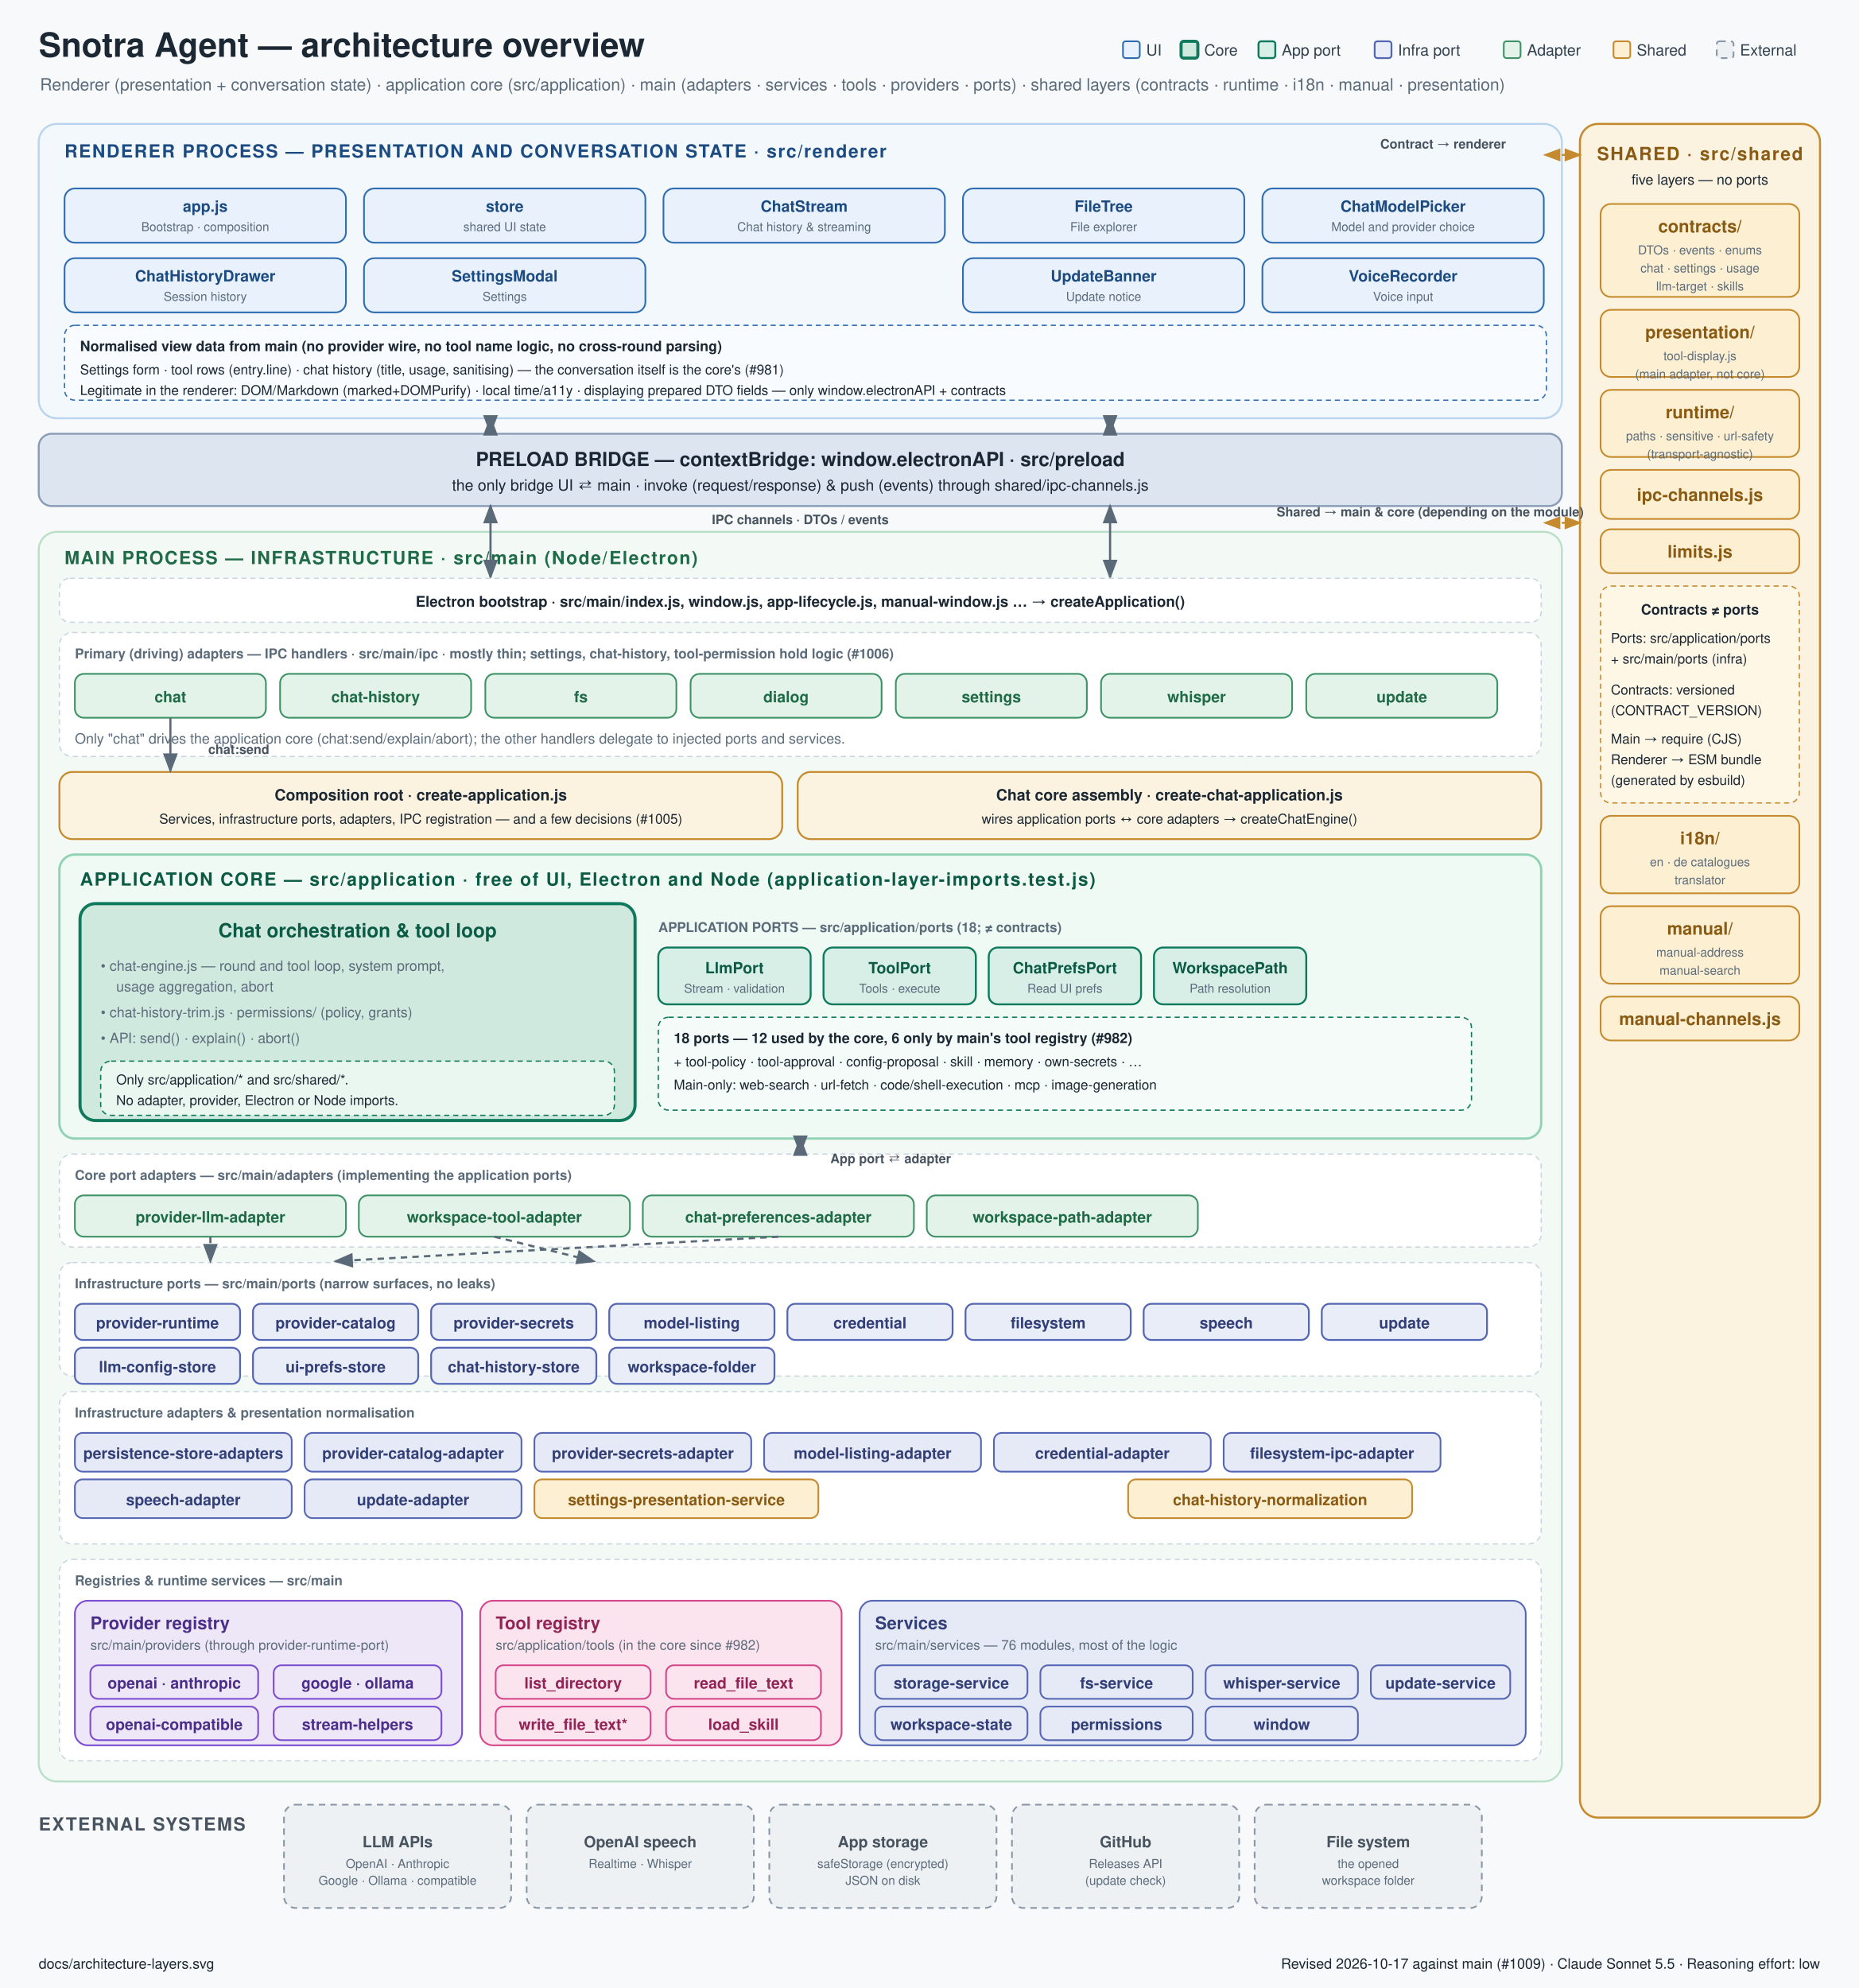
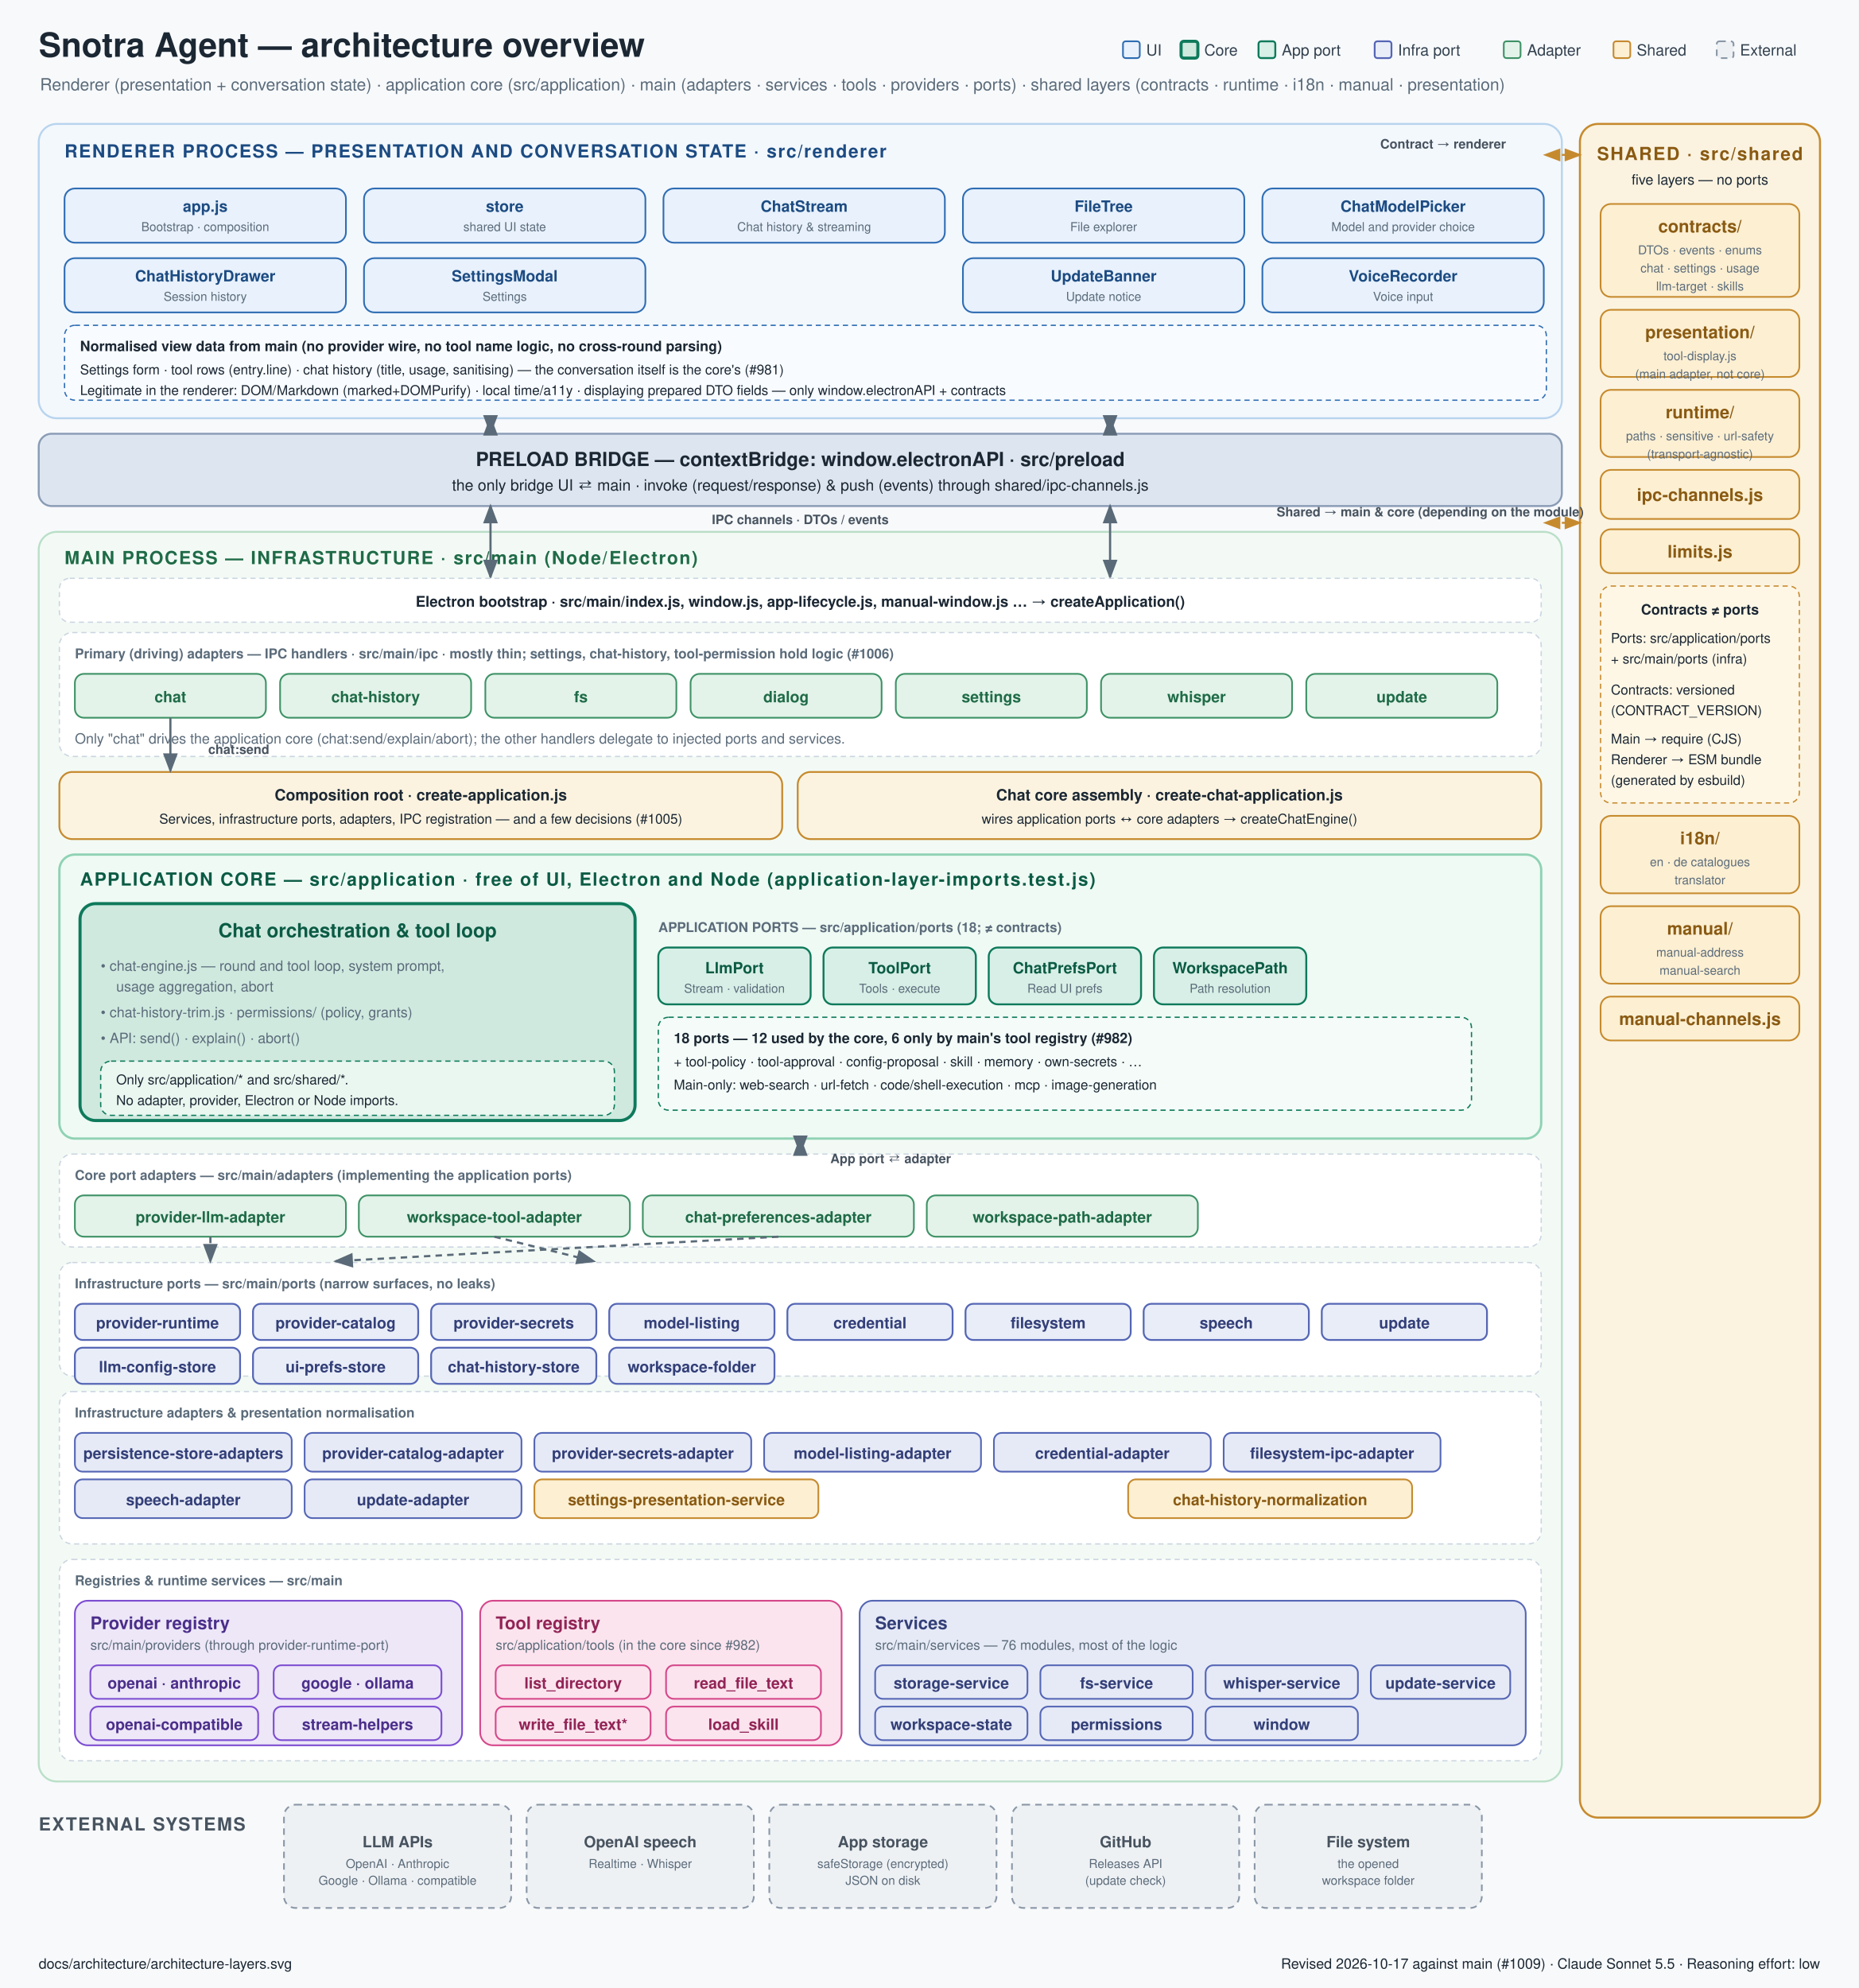
<svg xmlns="http://www.w3.org/2000/svg" viewBox="0 0 1440 1540" width="1440" height="1540" role="img" aria-labelledby="title desc" font-family="'Segoe UI', Helvetica, Arial, sans-serif">
  <defs>
    <marker id="ah" viewBox="0 0 8 6" markerWidth="9" markerHeight="7" refX="7" refY="3" orient="auto-start-reverse">
      <path d="M0,0 L8,3 L0,6 Z" fill="#5a6a78" />
    </marker>
    <marker id="ahc" viewBox="0 0 8 6" markerWidth="9" markerHeight="7" refX="7" refY="3" orient="auto-start-reverse">
      <path d="M0,0 L8,3 L0,6 Z" fill="#c68a2e" />
    </marker>
    <style>
      text{fill:#1b2733}
      .t-title{font-size:26px;font-weight:700}
      .t-sub{font-size:13px;fill:#5b6b7a}
      .zlabel{font-size:14px;font-weight:700;letter-spacing:1px}
      .btitle{font-size:13.5px;font-weight:700}
      .bsub{font-size:10.5px;fill:#5b6b7a}
      .chip{font-size:12px;font-weight:600;text-anchor:middle}
      .chipsub{font-size:9.5px;fill:#5b6b7a;text-anchor:middle}
      .note{font-size:11px;fill:#5b6b7a}
      .arrlbl{font-size:10px;fill:#47535f;font-weight:600;text-anchor:middle}
      .legend{font-size:12px;fill:#33414f}
      .tt-ui{fill:#1c4b82}.tt-hand{fill:#1f6b47}.tt-prov{fill:#4b2e8a}
      .tt-tool{fill:#922456}.tt-svc{fill:#333f78}.tt-ext{fill:#47535f}
      .tt-core{fill:#0b5b44}.tt-contract{fill:#8a5a12}
      rect.ui{fill:#e8f1fc;stroke:#2f6db3;stroke-width:1.3}
      rect.hand{fill:#e3f3e9;stroke:#3e9266;stroke-width:1.3}
      rect.prov{fill:#ede7f8;stroke:#7c4dd1;stroke-width:1.3}
      rect.tool{fill:#fbe4ee;stroke:#d5478a;stroke-width:1.3}
      rect.svc{fill:#e6eaf6;stroke:#5566b5;stroke-width:1.3}
      rect.ext{fill:#eef1f4;stroke:#8a97a6;stroke-width:1.3;stroke-dasharray:5 4}
      rect.core{fill:#cfe9df;stroke:#0e7a5b;stroke-width:2.4}
      rect.port{fill:#d7efe6;stroke:#0e7a5b;stroke-width:1.5}
      rect.iport{fill:#e8edf8;stroke:#5566b5;stroke-width:1.4}
      rect.contract{fill:#fcefd2;stroke:#c68a2e;stroke-width:1.3}
      rect.zone-ui{fill:#f3f8fd;stroke:#b8d4ee;stroke-width:1.5}
      rect.zone-core{fill:#effaf4;stroke:#8fd2b4;stroke-width:1.8}
      rect.zone-main{fill:#f3faf5;stroke:#badfc8;stroke-width:1.5}
      rect.subbox{fill:#ffffff;stroke:#cbd5e0;stroke-width:1;stroke-dasharray:4 3}
      rect.preload{fill:#dde5f0;stroke:#8a9bb5;stroke-width:1.5}
      rect.comp{fill:#fbf3e0;stroke:#c68a2e;stroke-width:1.4}
      rect.spine{fill:#fbf3e0;stroke:#c68a2e;stroke-width:1.6}
      .flow{stroke:#5a6a78;stroke-width:1.7;fill:none}
      .cflow{stroke:#c68a2e;stroke-width:1.5;fill:none;stroke-dasharray:5 4}
    </style>
  </defs>
  <rect x="0" y="0" width="1440" height="1540" fill="#f7f9fb" />
  <text class="t-title" x="30" y="44">Snotra Agent — architecture overview</text>
  <text class="t-sub" x="31" y="70">Renderer (presentation + conversation state) · application core (src/application) · main (adapters · services · tools · providers · ports) · shared layers (contracts · runtime · i18n · manual · presentation)</text>
  <g>
    <rect class="ui" x="870" y="32" width="13" height="13" rx="2" />
    <text class="legend" x="888" y="43">UI</text>
    <rect class="core" x="915" y="32" width="13" height="13" rx="2" />
    <text class="legend" x="933" y="43">Core</text>
    <rect class="port" x="975" y="32" width="13" height="13" rx="2" />
    <text class="legend" x="993" y="43">App port</text>
    <rect class="iport" x="1065" y="32" width="13" height="13" rx="2" />
    <text class="legend" x="1083" y="43">Infra port</text>
    <rect class="hand" x="1165" y="32" width="13" height="13" rx="2" />
    <text class="legend" x="1183" y="43">Adapter</text>
    <rect class="contract" x="1250" y="32" width="13" height="13" rx="2" />
    <text class="legend" x="1268" y="43">Shared</text>
    <rect class="ext" x="1330" y="32" width="13" height="13" rx="2" />
    <text class="legend" x="1348" y="43">External</text>
  </g>
  <rect class="zone-ui" x="30" y="96" width="1180" height="228" rx="14" />
  <text class="zlabel tt-ui" x="50" y="122">RENDERER PROCESS — PRESENTATION AND CONVERSATION STATE · src/renderer</text>
  <g>
    <rect class="ui" x="50" y="146" width="218" height="42" rx="8" />
    <text class="chip tt-ui" x="159" y="164">app.js</text>
    <text class="chipsub" x="159" y="179">Bootstrap · composition</text>
    <rect class="ui" x="282" y="146" width="218" height="42" rx="8" />
    <text class="chip tt-ui" x="391" y="164">store</text>
    <text class="chipsub" x="391" y="179">shared UI state</text>
    <rect class="ui" x="514" y="146" width="218" height="42" rx="8" />
    <text class="chip tt-ui" x="623" y="164">ChatStream</text>
    <text class="chipsub" x="623" y="179">Chat history &amp; streaming</text>
    <rect class="ui" x="746" y="146" width="218" height="42" rx="8" />
    <text class="chip tt-ui" x="855" y="164">FileTree</text>
    <text class="chipsub" x="855" y="179">File explorer</text>
    <rect class="ui" x="978" y="146" width="218" height="42" rx="8" />
    <text class="chip tt-ui" x="1087" y="164">ChatModelPicker</text>
    <text class="chipsub" x="1087" y="179">Model and provider choice</text>
  </g>
  <g>
    <rect class="ui" x="50" y="200" width="218" height="42" rx="8" />
    <text class="chip tt-ui" x="159" y="218">ChatHistoryDrawer</text>
    <text class="chipsub" x="159" y="233">Session history</text>
    <rect class="ui" x="282" y="200" width="218" height="42" rx="8" />
    <text class="chip tt-ui" x="391" y="218">SettingsModal</text>
    <text class="chipsub" x="391" y="233">Settings</text>
    <rect class="ui" x="746" y="200" width="218" height="42" rx="8" />
    <text class="chip tt-ui" x="855" y="218">UpdateBanner</text>
    <text class="chipsub" x="855" y="233">Update notice</text>
    <rect class="ui" x="978" y="200" width="218" height="42" rx="8" />
    <text class="chip tt-ui" x="1087" y="218">VoiceRecorder</text>
    <text class="chipsub" x="1087" y="233">Voice input</text>
  </g>
  <rect x="50" y="252" width="1148" height="58" rx="8" fill="#f8fbff" stroke="#2f6db3" stroke-width="1" stroke-dasharray="4 3" />
  <text x="62" y="272" font-size="11" font-weight="700" fill="#1c4b82">Normalised view data from main (no provider wire, no tool name logic, no cross-round parsing)</text>
  <text x="62" y="290" font-size="10.5" fill="#475569">Settings form · tool rows (entry.line) · chat history (title, usage, sanitising) — the conversation itself is the core's (#981)</text>
  <text x="62" y="306" font-size="10.5" fill="#475569">Legitimate in the renderer: DOM/Markdown (marked+DOMPurify) · local time/a11y · displaying prepared DTO fields — only window.electronAPI + contracts</text>
  <rect class="preload" x="30" y="336" width="1180" height="56" rx="10" />
  <text x="620" y="361" text-anchor="middle" font-size="15" font-weight="700" fill="#1e2b3d">PRELOAD BRIDGE — contextBridge: window.electronAPI · src/preload</text>
  <text x="620" y="380" text-anchor="middle" font-size="12" fill="#475569">the only bridge UI ⇄ main · invoke (request/response) &amp; push (events) through shared/ipc-channels.js</text>
  <line class="flow" x1="380" y1="324" x2="380" y2="335" marker-end="url(#ah)" marker-start="url(#ah)" />
  <line class="flow" x1="860" y1="324" x2="860" y2="335" marker-end="url(#ah)" marker-start="url(#ah)" />
  <rect class="zone-main" x="30" y="412" width="1180" height="968" rx="14" />
  <text class="zlabel tt-hand" x="50" y="437">MAIN PROCESS — INFRASTRUCTURE · src/main (Node/Electron)</text>
  <line class="flow" x1="380" y1="392" x2="380" y2="447" marker-end="url(#ah)" marker-start="url(#ah)" />
  <line class="flow" x1="860" y1="392" x2="860" y2="447" marker-end="url(#ah)" marker-start="url(#ah)" />
  <text class="arrlbl" x="620" y="406">IPC channels · DTOs / events</text>
  <rect class="subbox" x="46" y="448" width="1148" height="34" rx="8" />
  <text x="620" y="470" text-anchor="middle" font-size="11.5" font-weight="700" fill="#47535f">Electron bootstrap · src/main/index.js, window.js, app-lifecycle.js, manual-window.js … → createApplication()</text>
  <rect class="subbox" x="46" y="490" width="1148" height="96" rx="10" />
  <text class="bsub" x="58" y="510" font-weight="700" fill="#1f6b47">Primary (driving) adapters — IPC handlers · src/main/ipc · mostly thin; settings, chat-history, tool-permission hold logic (#1006)</text>
  <g>
    <rect class="hand" x="58" y="522" width="148" height="34" rx="7" />
    <text class="chip tt-hand" x="132" y="544">chat</text>
    <rect class="hand" x="217" y="522" width="148" height="34" rx="7" />
    <text class="chip tt-hand" x="291" y="544">chat-history</text>
    <rect class="hand" x="376" y="522" width="148" height="34" rx="7" />
    <text class="chip tt-hand" x="450" y="544">fs</text>
    <rect class="hand" x="535" y="522" width="148" height="34" rx="7" />
    <text class="chip tt-hand" x="609" y="544">dialog</text>
    <rect class="hand" x="694" y="522" width="148" height="34" rx="7" />
    <text class="chip tt-hand" x="768" y="544">settings</text>
    <rect class="hand" x="853" y="522" width="148" height="34" rx="7" />
    <text class="chip tt-hand" x="927" y="544">whisper</text>
    <rect class="hand" x="1012" y="522" width="148" height="34" rx="7" />
    <text class="chip tt-hand" x="1086" y="544">update</text>
  </g>
  <text class="note" x="58" y="576">Only "chat" drives the application core (chat:send/explain/abort); the other handlers delegate to injected ports and services.</text>
  <rect class="comp" x="46" y="598" width="560" height="52" rx="10" />
  <text x="326" y="620" text-anchor="middle" font-size="12" font-weight="700" fill="#8a5a12">Composition root · create-application.js</text>
  <text x="326" y="638" text-anchor="middle" font-size="10.5" fill="#8a5a12">Services, infrastructure ports, adapters, IPC registration — and a few decisions (#1005)</text>
  <rect class="comp" x="618" y="598" width="576" height="52" rx="10" />
  <text x="906" y="620" text-anchor="middle" font-size="12" font-weight="700" fill="#8a5a12">Chat core assembly · create-chat-application.js</text>
  <text x="906" y="638" text-anchor="middle" font-size="10.5" fill="#8a5a12">wires application ports ↔ core adapters → createChatEngine()</text>
  <line class="flow" x1="132" y1="556" x2="132" y2="597" marker-end="url(#ah)" />
  <text class="arrlbl" x="185" y="584">chat:send</text>
  <rect class="zone-core" x="46" y="662" width="1148" height="220" rx="12" />
  <text class="zlabel tt-core" x="62" y="686">APPLICATION CORE — src/application · free of UI, Electron and Node (application-layer-imports.test.js)</text>
  <rect class="core" x="62" y="700" width="430" height="168" rx="12" />
  <text x="277" y="726" text-anchor="middle" font-size="15" font-weight="700" class="tt-core">Chat orchestration &amp; tool loop</text>
  <text class="note" x="78" y="752" fill="#204b3d">• chat-engine.js — round and tool loop, system prompt,</text>
  <text class="note" x="90" y="768" fill="#204b3d">usage aggregation, abort</text>
  <text class="note" x="78" y="788" fill="#204b3d">• chat-history-trim.js · permissions/ (policy, grants)</text>
  <text class="note" x="78" y="808" fill="#204b3d">• API: send() · explain() · abort()</text>
  <rect x="78" y="822" width="398" height="42" rx="8" fill="#eaf7f0" stroke="#0e7a5b" stroke-width="1" stroke-dasharray="4 3" />
  <text x="90" y="840" font-size="10.5" fill="#356b58">Only src/application/* and src/shared/*.</text>
  <text x="90" y="856" font-size="10.5" fill="#356b58">No adapter, provider, Electron or Node imports.</text>
  <text class="bsub" x="510" y="722" font-weight="700" fill="#0b5b44">APPLICATION PORTS — src/application/ports (18; ≠ contracts)</text>
  <g>
    <rect class="port" x="510" y="734" width="118" height="44" rx="7" />
    <text class="chip tt-core" x="569" y="754">LlmPort</text>
    <text class="chipsub" x="569" y="769">Stream · validation</text>
    <rect class="port" x="638" y="734" width="118" height="44" rx="7" />
    <text class="chip tt-core" x="697" y="754">ToolPort</text>
    <text class="chipsub" x="697" y="769">Tools · execute</text>
    <rect class="port" x="766" y="734" width="118" height="44" rx="7" />
    <text class="chip tt-core" x="825" y="754">ChatPrefsPort</text>
    <text class="chipsub" x="825" y="769">Read UI prefs</text>
    <rect class="port" x="894" y="734" width="118" height="44" rx="7" />
    <text class="chip tt-core" x="953" y="754">WorkspacePath</text>
    <text class="chipsub" x="953" y="769">Path resolution</text>
  </g>
  <rect x="510" y="788" width="630" height="72" rx="8" fill="#f4fbf8" stroke="#0e7a5b" stroke-width="1" stroke-dasharray="4 3" />
  <text x="522" y="808" font-size="11" font-weight="700" fill="#0b5b44">18 ports — 12 used by the core, 6 only by main's tool registry (#982)</text>
  <text x="522" y="826" font-size="10.5" fill="#356b58">+ tool-policy · tool-approval · config-proposal · skill · memory · own-secrets · …</text>
  <text x="522" y="844" font-size="10.5" fill="#356b58">Main-only: web-search · url-fetch · code/shell-execution · mcp · image-generation</text>
  <rect class="subbox" x="46" y="894" width="1148" height="72" rx="10" />
  <text class="bsub" x="58" y="914" font-weight="700" fill="#1f6b47">Core port adapters — src/main/adapters (implementing the application ports)</text>
  <g>
    <rect class="hand" x="58" y="926" width="210" height="32" rx="7" />
    <text class="chip tt-hand" x="163" y="947">provider-llm-adapter</text>
    <rect class="hand" x="278" y="926" width="210" height="32" rx="7" />
    <text class="chip tt-hand" x="383" y="947">workspace-tool-adapter</text>
    <rect class="hand" x="498" y="926" width="210" height="32" rx="7" />
    <text class="chip tt-hand" x="603" y="947">chat-preferences-adapter</text>
    <rect class="hand" x="718" y="926" width="210" height="32" rx="7" />
    <text class="chip tt-hand" x="823" y="947">workspace-path-adapter</text>
  </g>
  <line class="flow" x1="620" y1="882" x2="620" y2="893" marker-end="url(#ah)" marker-start="url(#ah)" />
  <text class="arrlbl" x="690" y="901">App port ⇄ adapter</text>
  <rect class="subbox" x="46" y="978" width="1148" height="88" rx="10" />
  <text class="bsub" x="58" y="998" font-weight="700" fill="#333f78">Infrastructure ports — src/main/ports (narrow surfaces, no leaks)</text>
  <g>
    <rect class="iport" x="58" y="1010" width="128" height="28" rx="6" />
    <text class="chip tt-svc" x="122" y="1029">provider-runtime</text>
    <rect class="iport" x="196" y="1010" width="128" height="28" rx="6" />
    <text class="chip tt-svc" x="260" y="1029">provider-catalog</text>
    <rect class="iport" x="334" y="1010" width="128" height="28" rx="6" />
    <text class="chip tt-svc" x="398" y="1029">provider-secrets</text>
    <rect class="iport" x="472" y="1010" width="128" height="28" rx="6" />
    <text class="chip tt-svc" x="536" y="1029">model-listing</text>
    <rect class="iport" x="610" y="1010" width="128" height="28" rx="6" />
    <text class="chip tt-svc" x="674" y="1029">credential</text>
    <rect class="iport" x="748" y="1010" width="128" height="28" rx="6" />
    <text class="chip tt-svc" x="812" y="1029">filesystem</text>
    <rect class="iport" x="886" y="1010" width="128" height="28" rx="6" />
    <text class="chip tt-svc" x="950" y="1029">speech</text>
    <rect class="iport" x="1024" y="1010" width="128" height="28" rx="6" />
    <text class="chip tt-svc" x="1088" y="1029">update</text>
  </g>
  <g>
    <rect class="iport" x="58" y="1044" width="128" height="28" rx="6" />
    <text class="chip tt-svc" x="122" y="1063">llm-config-store</text>
    <rect class="iport" x="196" y="1044" width="128" height="28" rx="6" />
    <text class="chip tt-svc" x="260" y="1063">ui-prefs-store</text>
    <rect class="iport" x="334" y="1044" width="128" height="28" rx="6" />
    <text class="chip tt-svc" x="398" y="1063">chat-history-store</text>
    <rect class="iport" x="472" y="1044" width="128" height="28" rx="6" />
    <text class="chip tt-svc" x="536" y="1063">workspace-folder</text>
  </g>
  <rect class="subbox" x="46" y="1078" width="1148" height="118" rx="10" />
  <text class="bsub" x="58" y="1098" font-weight="700" fill="#333f78">Infrastructure adapters &amp; presentation normalisation</text>
  <g>
    <rect class="svc" x="58" y="1110" width="168" height="30" rx="6" />
    <text class="chip tt-svc" x="142" y="1130">persistence-store-adapters</text>
    <rect class="svc" x="236" y="1110" width="168" height="30" rx="6" />
    <text class="chip tt-svc" x="320" y="1130">provider-catalog-adapter</text>
    <rect class="svc" x="414" y="1110" width="168" height="30" rx="6" />
    <text class="chip tt-svc" x="498" y="1130">provider-secrets-adapter</text>
    <rect class="svc" x="592" y="1110" width="168" height="30" rx="6" />
    <text class="chip tt-svc" x="676" y="1130">model-listing-adapter</text>
    <rect class="svc" x="770" y="1110" width="168" height="30" rx="6" />
    <text class="chip tt-svc" x="854" y="1130">credential-adapter</text>
    <rect class="svc" x="948" y="1110" width="168" height="30" rx="6" />
    <text class="chip tt-svc" x="1032" y="1130">filesystem-ipc-adapter</text>
  </g>
  <g>
    <rect class="svc" x="58" y="1146" width="168" height="30" rx="6" />
    <text class="chip tt-svc" x="142" y="1166">speech-adapter</text>
    <rect class="svc" x="236" y="1146" width="168" height="30" rx="6" />
    <text class="chip tt-svc" x="320" y="1166">update-adapter</text>
    <rect class="contract" x="414" y="1146" width="220" height="30" rx="6" />
    <text class="chip tt-contract" x="524" y="1166">settings-presentation-service</text>
    <rect class="contract" x="874" y="1146" width="220" height="30" rx="6" />
    <text class="chip tt-contract" x="984" y="1166">chat-history-normalization</text>
  </g>
  <rect class="subbox" x="46" y="1208" width="1148" height="156" rx="10" />
  <text class="bsub" x="58" y="1228" font-weight="700" fill="#333f78">Registries &amp; runtime services — src/main</text>
  <rect class="prov" x="58" y="1240" width="300" height="112" rx="10" fill="#f6f2fd" />
  <text class="btitle tt-prov" x="70" y="1262">Provider registry</text>
  <text class="bsub" x="70" y="1278">src/main/providers (through provider-runtime-port)</text>
  <g>
    <rect class="prov" x="70" y="1290" width="130" height="26" rx="6" />
    <text class="chip tt-prov" x="135" y="1308">openai · anthropic</text>
    <rect class="prov" x="212" y="1290" width="130" height="26" rx="6" />
    <text class="chip tt-prov" x="277" y="1308">google · ollama</text>
    <rect class="prov" x="70" y="1322" width="130" height="26" rx="6" />
    <text class="chip tt-prov" x="135" y="1340">openai-compatible</text>
    <rect class="prov" x="212" y="1322" width="130" height="26" rx="6" />
    <text class="chip tt-prov" x="277" y="1340">stream-helpers</text>
  </g>
  <rect class="tool" x="372" y="1240" width="280" height="112" rx="10" fill="#fdf1f6" />
  <text class="btitle tt-tool" x="384" y="1262">Tool registry</text>
  <text class="bsub" x="384" y="1278">src/application/tools (in the core since #982)</text>
  <g>
    <rect class="tool" x="384" y="1290" width="120" height="26" rx="6" />
    <text class="chip tt-tool" x="444" y="1308">list_directory</text>
    <rect class="tool" x="516" y="1290" width="120" height="26" rx="6" />
    <text class="chip tt-tool" x="576" y="1308">read_file_text</text>
    <rect class="tool" x="384" y="1322" width="120" height="26" rx="6" />
    <text class="chip tt-tool" x="444" y="1340">write_file_text*</text>
    <rect class="tool" x="516" y="1322" width="120" height="26" rx="6" />
    <text class="chip tt-tool" x="576" y="1340">load_skill</text>
  </g>
  <rect class="svc" x="666" y="1240" width="516" height="112" rx="10" fill="#eef1f8" />
  <text class="btitle tt-svc" x="678" y="1262">Services</text>
  <text class="bsub" x="678" y="1278">src/main/services — 76 modules, most of the logic</text>
  <g>
    <rect class="svc" x="678" y="1290" width="118" height="26" rx="6" />
    <text class="chip tt-svc" x="737" y="1308">storage-service</text>
    <rect class="svc" x="806" y="1290" width="118" height="26" rx="6" />
    <text class="chip tt-svc" x="865" y="1308">fs-service</text>
    <rect class="svc" x="934" y="1290" width="118" height="26" rx="6" />
    <text class="chip tt-svc" x="993" y="1308">whisper-service</text>
    <rect class="svc" x="1062" y="1290" width="108" height="26" rx="6" />
    <text class="chip tt-svc" x="1116" y="1308">update-service</text>
    <rect class="svc" x="678" y="1322" width="118" height="26" rx="6" />
    <text class="chip tt-svc" x="737" y="1340">workspace-state</text>
    <rect class="svc" x="806" y="1322" width="118" height="26" rx="6" />
    <text class="chip tt-svc" x="865" y="1340">permissions</text>
    <rect class="svc" x="934" y="1322" width="118" height="26" rx="6" />
    <text class="chip tt-svc" x="993" y="1340">window</text>
  </g>
  <line class="flow" x1="163" y1="958" x2="163" y2="977" marker-end="url(#ah)" stroke-dasharray="5 4" />
  <line class="flow" x1="383" y1="958" x2="460" y2="977" marker-end="url(#ah)" stroke-dasharray="5 4" />
  <line class="flow" x1="603" y1="958" x2="260" y2="977" marker-end="url(#ah)" stroke-dasharray="5 4" />
  <text class="zlabel tt-ext" x="30" y="1418">EXTERNAL SYSTEMS</text>
  <g>
    <rect class="ext" x="220" y="1398" width="176" height="80" rx="9" />
    <text class="chip tt-ext" x="308" y="1431">LLM APIs</text>
    <text class="chipsub" x="308" y="1447">OpenAI · Anthropic</text>
    <text class="chipsub" x="308" y="1460">Google · Ollama · compatible</text>
    <rect class="ext" x="408" y="1398" width="176" height="80" rx="9" />
    <text class="chip tt-ext" x="496" y="1431">OpenAI speech</text>
    <text class="chipsub" x="496" y="1447">Realtime · Whisper</text>
    <rect class="ext" x="596" y="1398" width="176" height="80" rx="9" />
    <text class="chip tt-ext" x="684" y="1431">App storage</text>
    <text class="chipsub" x="684" y="1447">safeStorage (encrypted)</text>
    <text class="chipsub" x="684" y="1460">JSON on disk</text>
    <rect class="ext" x="784" y="1398" width="176" height="80" rx="9" />
    <text class="chip tt-ext" x="872" y="1431">GitHub</text>
    <text class="chipsub" x="872" y="1447">Releases API</text>
    <text class="chipsub" x="872" y="1460">(update check)</text>
    <rect class="ext" x="972" y="1398" width="176" height="80" rx="9" />
    <text class="chip tt-ext" x="1060" y="1431">File system</text>
    <text class="chipsub" x="1060" y="1447">the opened</text>
    <text class="chipsub" x="1060" y="1460">workspace folder</text>
  </g>
  <rect class="spine" x="1224" y="96" width="186" height="1312" rx="14" />
  <text x="1317" y="124" text-anchor="middle" class="zlabel tt-contract">SHARED · src/shared</text>
  <text x="1317" y="143" text-anchor="middle" font-size="11" fill="#8a5a12">five layers — no ports</text>
  <rect class="contract" x="1240" y="158" width="154" height="72" rx="8" />
  <text class="btitle tt-contract" x="1317" y="180" text-anchor="middle">contracts/</text>
  <text class="chipsub" x="1317" y="197" fill="#8a5a12">DTOs · events · enums</text>
  <text class="chipsub" x="1317" y="211" fill="#8a5a12">chat · settings · usage</text>
  <text class="chipsub" x="1317" y="225" fill="#8a5a12">llm-target · skills</text>
  <rect class="contract" x="1240" y="240" width="154" height="52" rx="8" fill="#fdf6e3" />
  <text class="btitle tt-contract" x="1317" y="262" text-anchor="middle">presentation/</text>
  <text class="chipsub" x="1317" y="279" fill="#8a5a12">tool-display.js</text>
  <text class="chipsub" x="1317" y="293" fill="#8a5a12">(main adapter, not core)</text>
  <rect class="contract" x="1240" y="302" width="154" height="52" rx="8" fill="#eef2ff" />
  <text class="btitle tt-contract" x="1317" y="324" text-anchor="middle">runtime/</text>
  <text class="chipsub" x="1317" y="341" fill="#8a5a12">paths · sensitive · url-safety</text>
  <text class="chipsub" x="1317" y="355" fill="#8a5a12">(transport-agnostic)</text>
  <rect class="contract" x="1240" y="364" width="154" height="38" rx="8" />
  <text class="btitle tt-contract" x="1317" y="388" text-anchor="middle">ipc-channels.js</text>
  <rect class="contract" x="1240" y="410" width="154" height="34" rx="8" />
  <text class="btitle tt-contract" x="1317" y="432" text-anchor="middle">limits.js</text>
  <rect x="1240" y="454" width="154" height="168" rx="8" fill="#fff7e6" stroke="#c68a2e" stroke-width="1" stroke-dasharray="4 3" />
  <text x="1317" y="476" text-anchor="middle" font-size="11" font-weight="700" fill="#8a5a12">Contracts ≠ ports</text>
  <text x="1248" y="498" font-size="10.5" fill="#8a5a12">Ports: src/application/ports</text>
  <text x="1248" y="514" font-size="10.5" fill="#8a5a12">+ src/main/ports (infra)</text>
  <text x="1248" y="538" font-size="10.5" fill="#8a5a12">Contracts: versioned</text>
  <text x="1248" y="554" font-size="10.5" fill="#8a5a12">(CONTRACT_VERSION)</text>
  <text x="1248" y="576" font-size="10.5" fill="#8a5a12">Main → require (CJS)</text>
  <text x="1248" y="592" font-size="10.5" fill="#8a5a12">Renderer → ESM bundle</text>
  <text x="1248" y="608" font-size="10.5" fill="#8a5a12">(generated by esbuild)</text>
  <rect class="contract" x="1240" y="632" width="154" height="60" rx="8" fill="#fdf6e3" />
  <text class="btitle tt-contract" x="1317" y="654" text-anchor="middle">i18n/</text>
  <text class="chipsub" x="1317" y="671" fill="#8a5a12">en · de catalogues</text>
  <text class="chipsub" x="1317" y="685" fill="#8a5a12">translator</text>
  <rect class="contract" x="1240" y="702" width="154" height="60" rx="8" fill="#fdf6e3" />
  <text class="btitle tt-contract" x="1317" y="724" text-anchor="middle">manual/</text>
  <text class="chipsub" x="1317" y="741" fill="#8a5a12">manual-address</text>
  <text class="chipsub" x="1317" y="755" fill="#8a5a12">manual-search</text>
  <rect class="contract" x="1240" y="772" width="154" height="34" rx="8" />
  <text class="btitle tt-contract" x="1317" y="794" text-anchor="middle">manual-channels.js</text>
  <line class="cflow" x1="1224" y1="120" x2="1197" y2="120" marker-end="url(#ahc)" marker-start="url(#ahc)" />
  <text class="arrlbl" x="1118" y="115" fill="#8a5a12">Contract → renderer</text>
  <line class="cflow" x1="1224" y1="405" x2="1197" y2="405" marker-end="url(#ahc)" marker-start="url(#ahc)" />
  <text class="arrlbl" x="1108" y="400" fill="#8a5a12">Shared → main &amp; core (depending on the module)</text>
-   <text x="30" y="1525" font-size="11" fill="#8a97a6">docs/architecture-layers.svg</text>
+   <text x="30" y="1525" font-size="11" fill="#8a97a6">docs/architecture/architecture-layers.svg</text>
  <text x="1410" y="1525" text-anchor="end" font-size="11" fill="#8a97a6">Revised 2026-10-17 against main (#1009) · Claude Sonnet 5.5 · Reasoning effort: low</text>
</svg>
